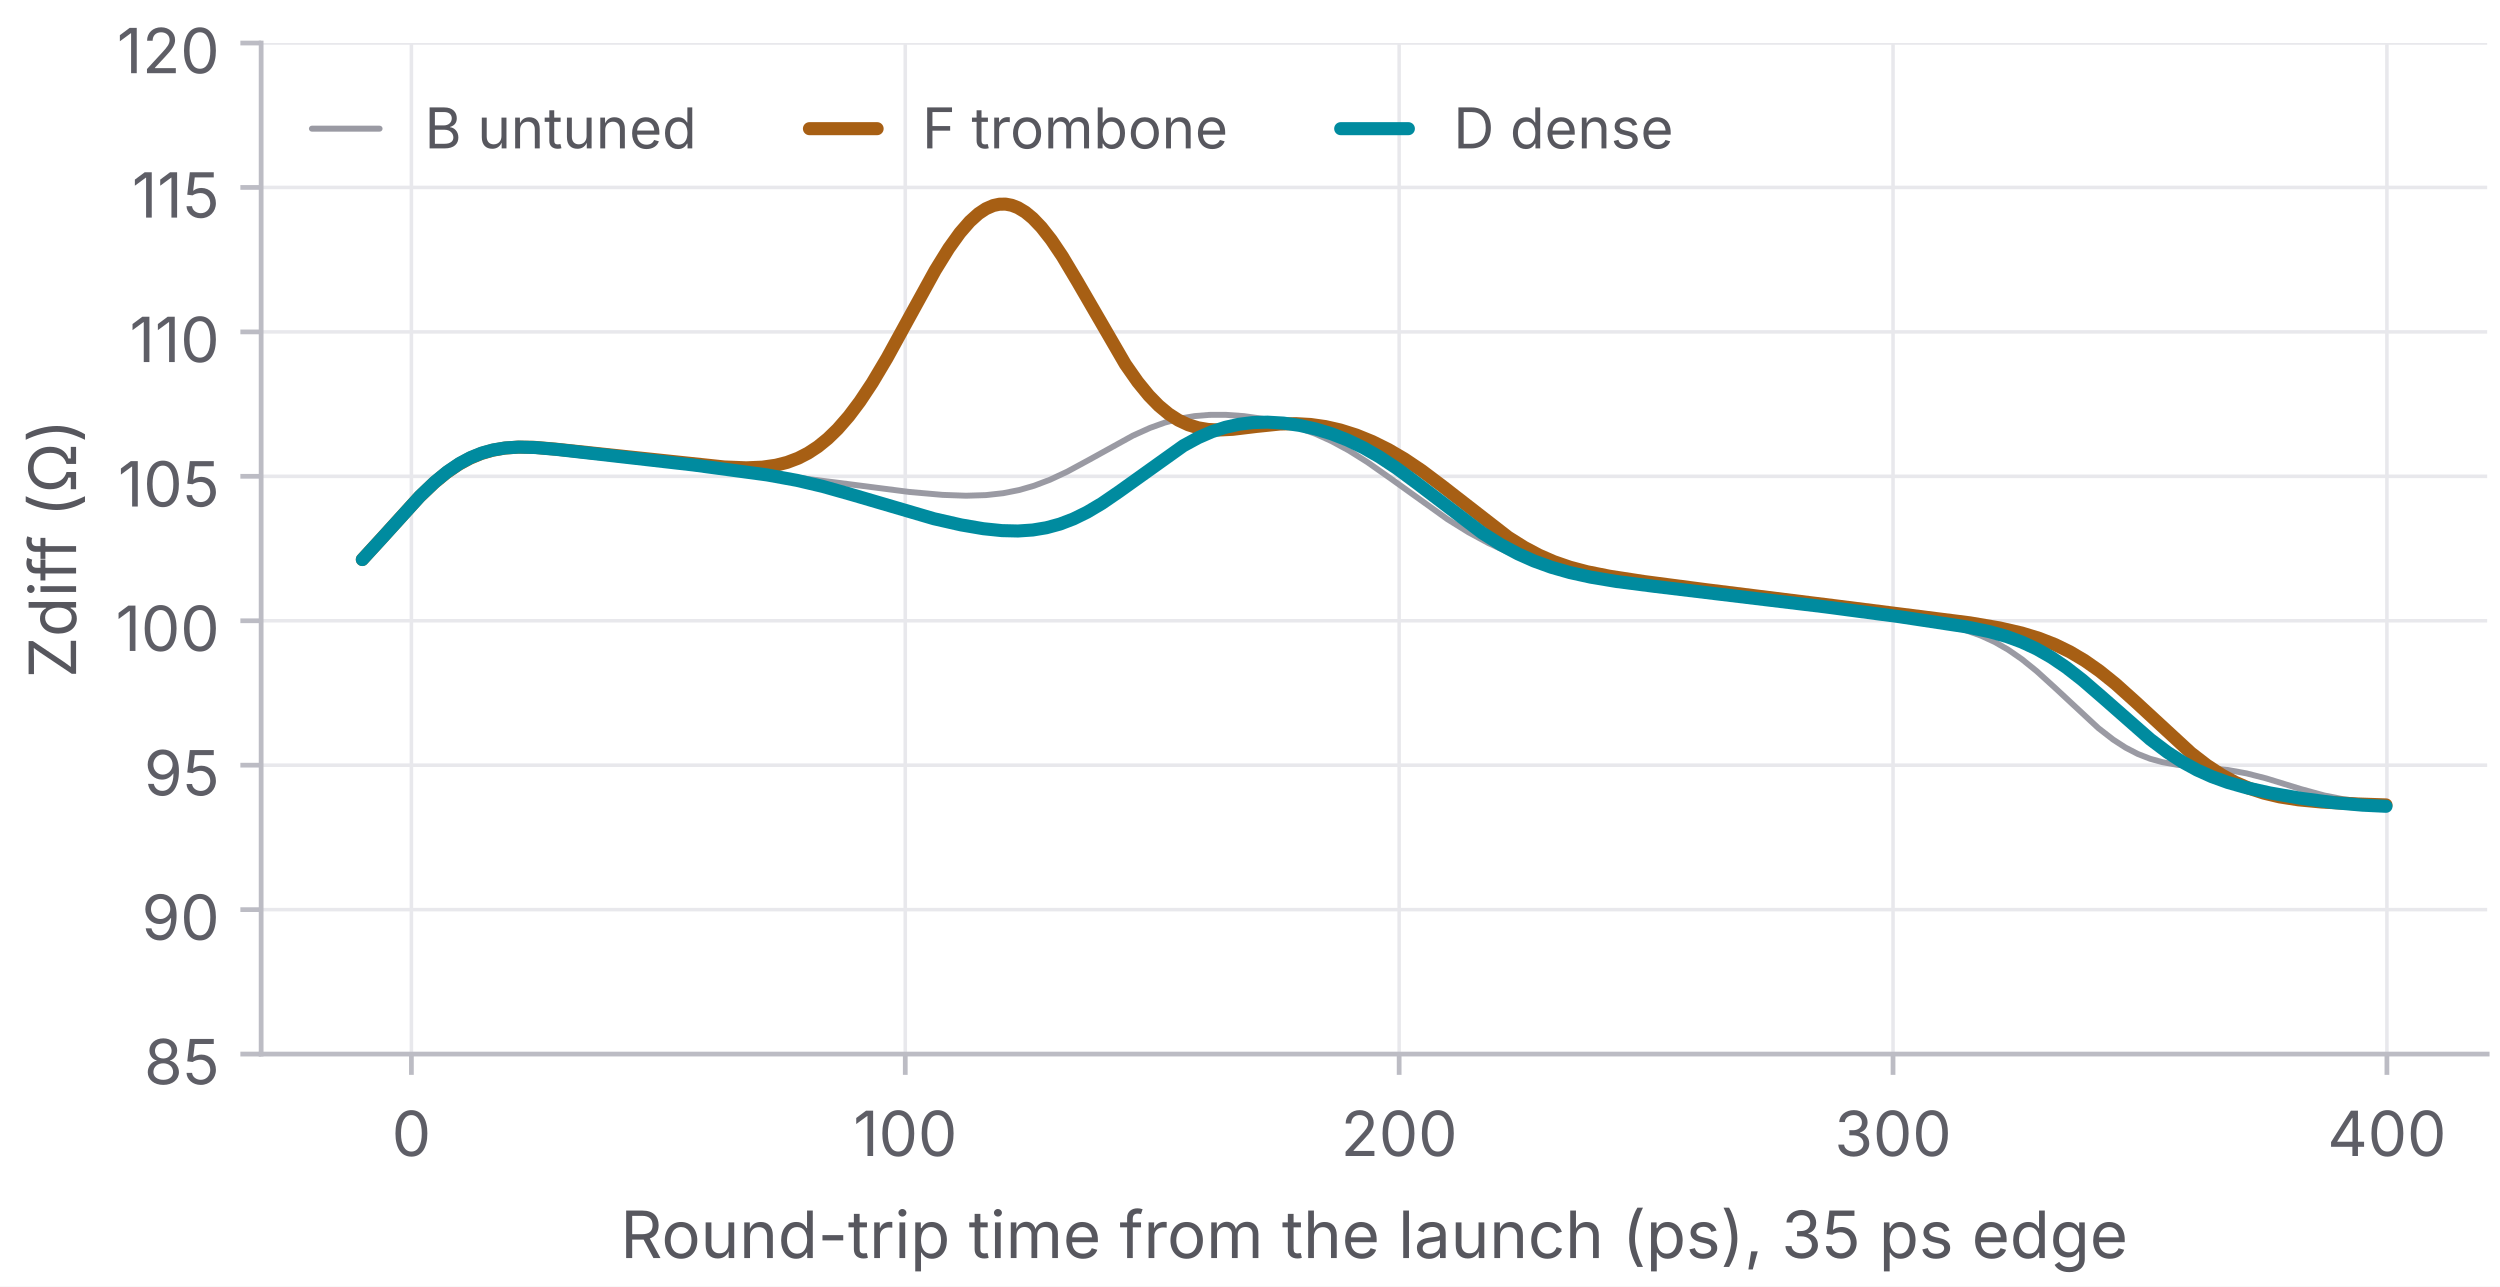
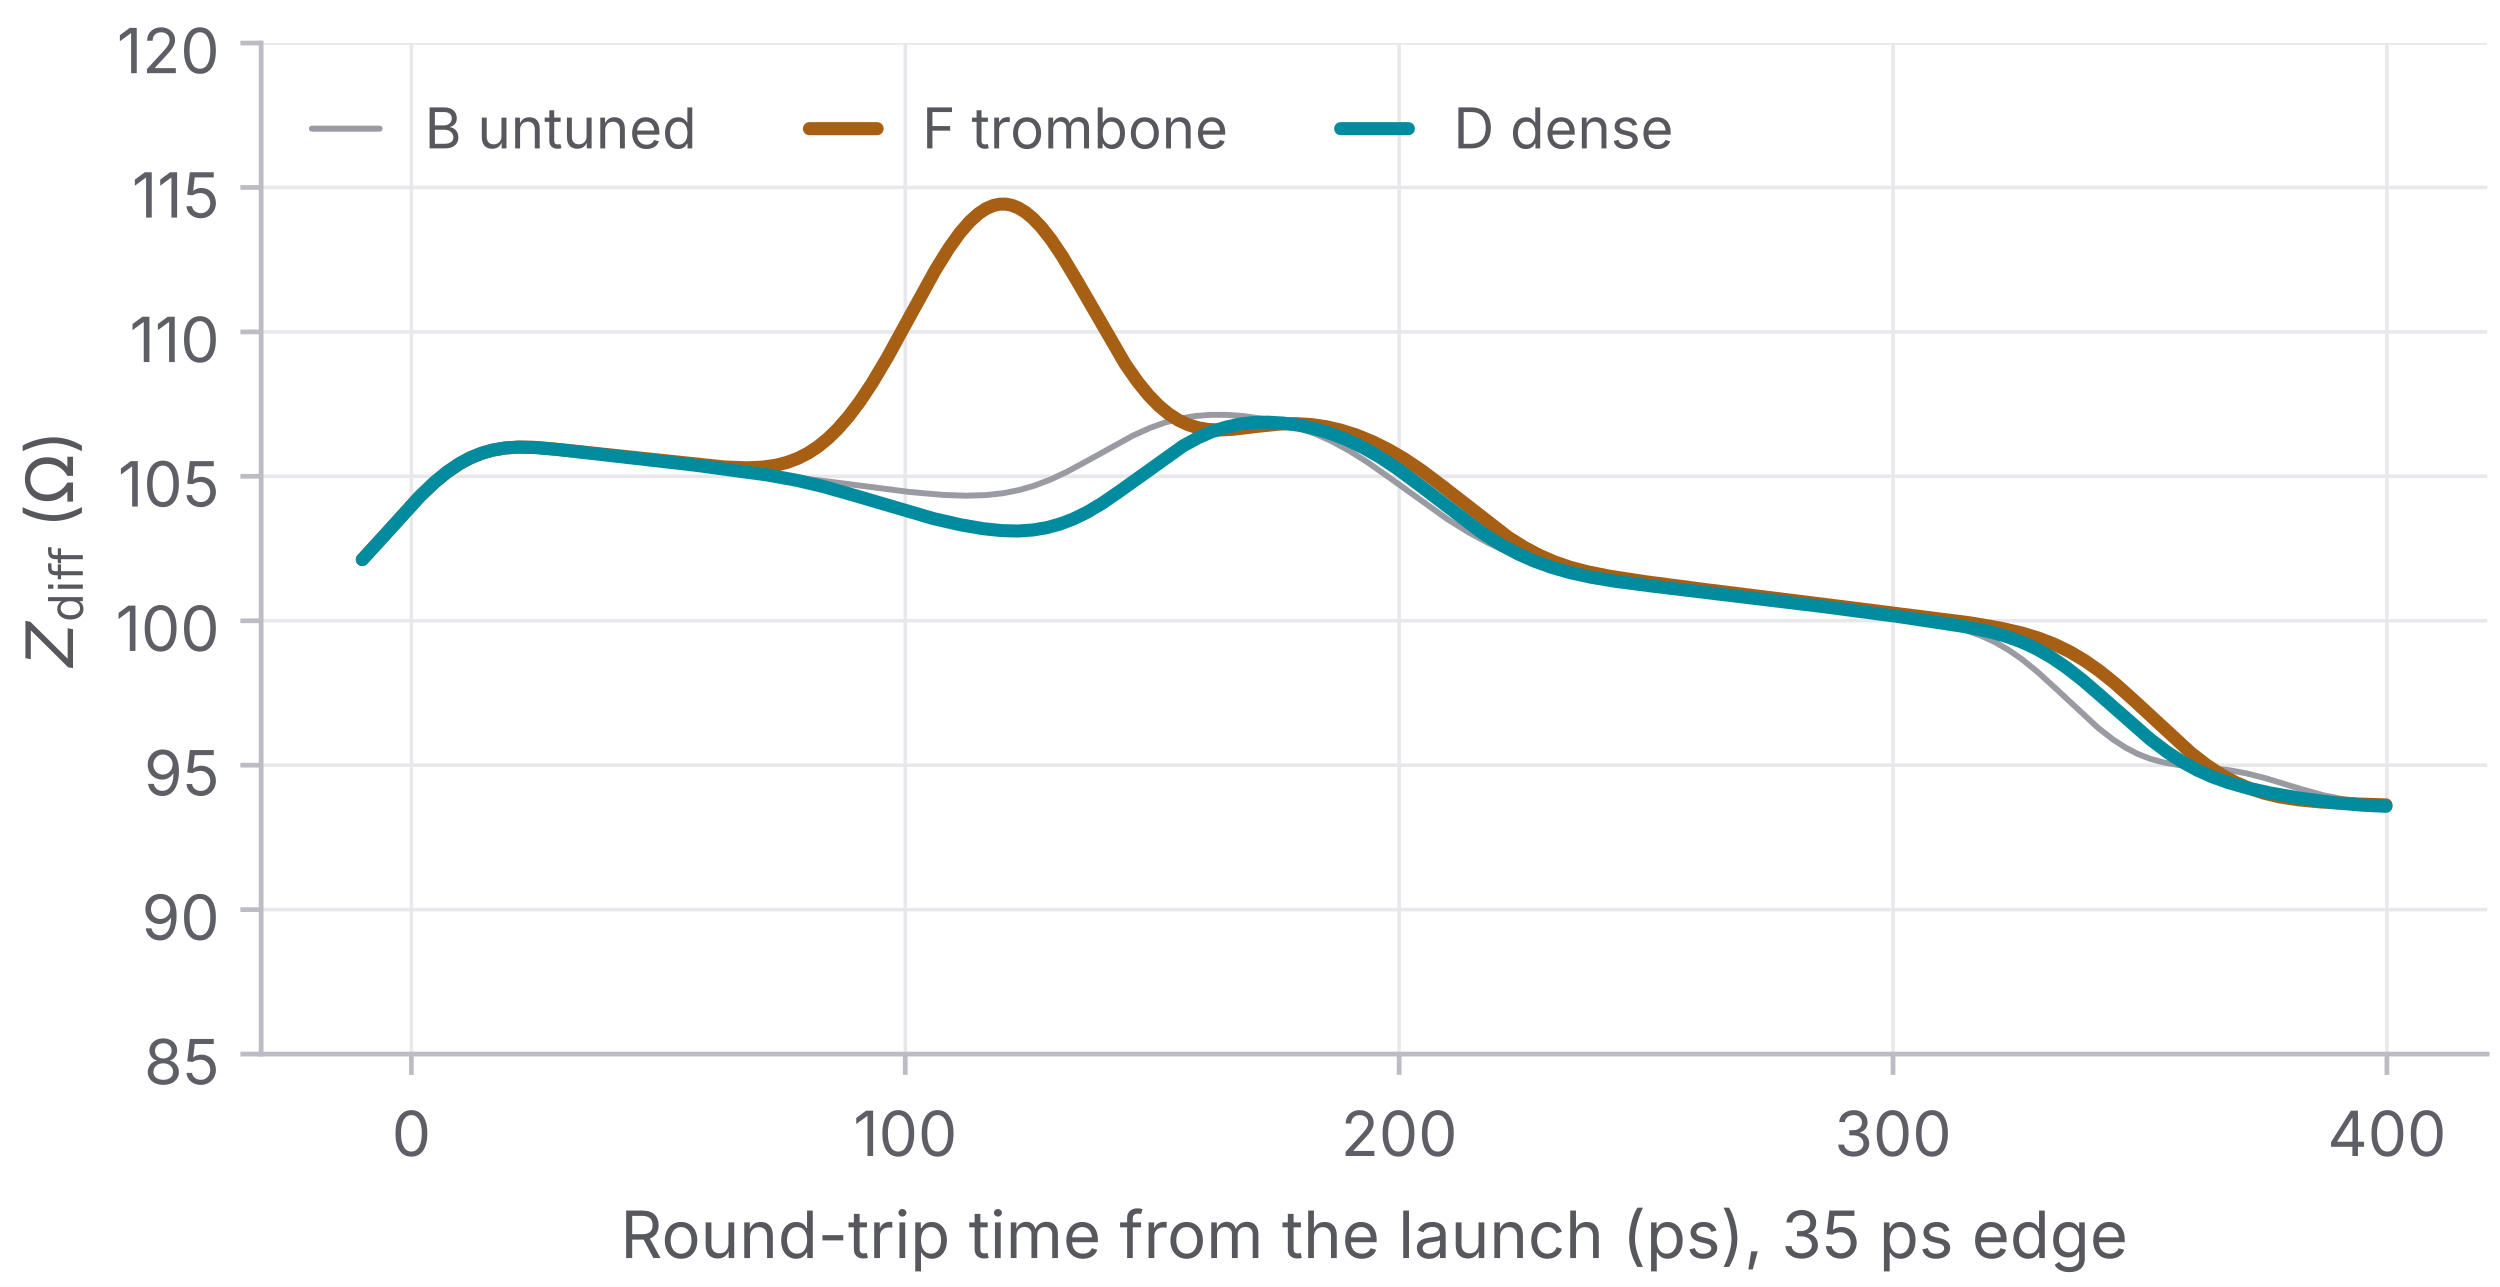
<svg xmlns="http://www.w3.org/2000/svg" xmlns:xlink="http://www.w3.org/1999/xlink" width="421.126pt" height="216.732pt" viewBox="0 0 421.126 216.732" version="1.1">
  <defs>
    <style type="text/css">*{stroke-linejoin: round; stroke-linecap: butt}</style>
  </defs>
  <g id="figure_1">
    <g id="patch_1">
      <path d="M 0 216.732  L 421.126 216.732  L 421.126 0  L 0 0  z " style="fill: #ffffff" />
    </g>
    <g id="axes_1">
      <g id="patch_2">
        <path d="M 43.99 177.558  L 418.966 177.558  L 418.966 7.246  L 43.99 7.246  z " style="fill: #ffffff" />
      </g>
      <g id="matplotlib.axis_1">
        <g id="xtick_1">
          <g id="line2d_1">
-             <path d="M 69.3 177.558  L 69.3 7.246  " clip-path="url(#p7a13b72c31)" style="fill: none; stroke: #e8e8ec; stroke-width: 0.6; stroke-linecap: round" />
+             <path d="M 69.3 177.558  L 69.3 7.246  " clip-path="url(#p27a95380cf)" style="fill: none; stroke: #e8e8ec; stroke-width: 0.6; stroke-linecap: round" />
          </g>
          <g id="line2d_2">
            <defs>
-               <path id="m698b2a79a4" d="M 0 0  L 0 3.5  " style="stroke: #bcbcc4; stroke-width: 0.8" />
+               <path id="m2efedab40d" d="M 0 0  L 0 3.5  " style="stroke: #bcbcc4; stroke-width: 0.8" />
            </defs>
            <g>
-               <use xlink:href="#m698b2a79a4" x="69.3" y="177.558" style="fill: #bcbcc4; stroke: #bcbcc4; stroke-width: 0.8" />
+               <use xlink:href="#m2efedab40d" x="69.3" y="177.558" style="fill: #bcbcc4; stroke: #bcbcc4; stroke-width: 0.8" />
            </g>
          </g>
          <g id="text_1">
            <text style="font-size: 10.5px; font-family: 'Inter'; text-anchor: middle; fill: #5e5e66" x="69.3" y="194.729" transform="rotate(-0 69.29968 194.7295)">0</text>
          </g>
        </g>
        <g id="xtick_2">
          <g id="line2d_3">
-             <path d="M 152.494 177.558  L 152.494 7.246  " clip-path="url(#p7a13b72c31)" style="fill: none; stroke: #e8e8ec; stroke-width: 0.6; stroke-linecap: round" />
+             <path d="M 152.494 177.558  L 152.494 7.246  " clip-path="url(#p27a95380cf)" style="fill: none; stroke: #e8e8ec; stroke-width: 0.6; stroke-linecap: round" />
          </g>
          <g id="line2d_4">
            <g>
-               <use xlink:href="#m698b2a79a4" x="152.494" y="177.558" style="fill: #bcbcc4; stroke: #bcbcc4; stroke-width: 0.8" />
+               <use xlink:href="#m2efedab40d" x="152.494" y="177.558" style="fill: #bcbcc4; stroke: #bcbcc4; stroke-width: 0.8" />
            </g>
          </g>
          <g id="text_2">
            <text style="font-size: 10.5px; font-family: 'Inter'; text-anchor: middle; fill: #5e5e66" x="152.494" y="194.729" transform="rotate(-0 152.4936 194.7295)">100</text>
          </g>
        </g>
        <g id="xtick_3">
          <g id="line2d_5">
-             <path d="M 235.688 177.558  L 235.688 7.246  " clip-path="url(#p7a13b72c31)" style="fill: none; stroke: #e8e8ec; stroke-width: 0.6; stroke-linecap: round" />
+             <path d="M 235.688 177.558  L 235.688 7.246  " clip-path="url(#p27a95380cf)" style="fill: none; stroke: #e8e8ec; stroke-width: 0.6; stroke-linecap: round" />
          </g>
          <g id="line2d_6">
            <g>
-               <use xlink:href="#m698b2a79a4" x="235.688" y="177.558" style="fill: #bcbcc4; stroke: #bcbcc4; stroke-width: 0.8" />
+               <use xlink:href="#m2efedab40d" x="235.688" y="177.558" style="fill: #bcbcc4; stroke: #bcbcc4; stroke-width: 0.8" />
            </g>
          </g>
          <g id="text_3">
            <text style="font-size: 10.5px; font-family: 'Inter'; text-anchor: middle; fill: #5e5e66" x="235.688" y="194.729" transform="rotate(-0 235.6876 194.7295)">200</text>
          </g>
        </g>
        <g id="xtick_4">
          <g id="line2d_7">
-             <path d="M 318.882 177.558  L 318.882 7.246  " clip-path="url(#p7a13b72c31)" style="fill: none; stroke: #e8e8ec; stroke-width: 0.6; stroke-linecap: round" />
+             <path d="M 318.882 177.558  L 318.882 7.246  " clip-path="url(#p27a95380cf)" style="fill: none; stroke: #e8e8ec; stroke-width: 0.6; stroke-linecap: round" />
          </g>
          <g id="line2d_8">
            <g>
-               <use xlink:href="#m698b2a79a4" x="318.882" y="177.558" style="fill: #bcbcc4; stroke: #bcbcc4; stroke-width: 0.8" />
+               <use xlink:href="#m2efedab40d" x="318.882" y="177.558" style="fill: #bcbcc4; stroke: #bcbcc4; stroke-width: 0.8" />
            </g>
          </g>
          <g id="text_4">
            <text style="font-size: 10.5px; font-family: 'Inter'; text-anchor: middle; fill: #5e5e66" x="318.882" y="194.729" transform="rotate(-0 318.8816 194.7295)">300</text>
          </g>
        </g>
        <g id="xtick_5">
          <g id="line2d_9">
-             <path d="M 402.076 177.558  L 402.076 7.246  " clip-path="url(#p7a13b72c31)" style="fill: none; stroke: #e8e8ec; stroke-width: 0.6; stroke-linecap: round" />
+             <path d="M 402.076 177.558  L 402.076 7.246  " clip-path="url(#p27a95380cf)" style="fill: none; stroke: #e8e8ec; stroke-width: 0.6; stroke-linecap: round" />
          </g>
          <g id="line2d_10">
            <g>
-               <use xlink:href="#m698b2a79a4" x="402.076" y="177.558" style="fill: #bcbcc4; stroke: #bcbcc4; stroke-width: 0.8" />
+               <use xlink:href="#m2efedab40d" x="402.076" y="177.558" style="fill: #bcbcc4; stroke: #bcbcc4; stroke-width: 0.8" />
            </g>
          </g>
          <g id="text_5">
            <text style="font-size: 10.5px; font-family: 'Inter'; text-anchor: middle; fill: #5e5e66" x="402.076" y="194.729" transform="rotate(-0 402.0755 194.7295)">400</text>
          </g>
        </g>
        <g id="text_6">
          <text style="font-size: 11px; font-family: 'Inter'; text-anchor: middle; fill: #57575e" x="231.478" y="211.918" transform="rotate(-0 231.4778 211.9185)">Round-trip time from the launch (ps), 35 ps edge</text>
        </g>
      </g>
      <g id="matplotlib.axis_2">
        <g id="ytick_1">
          <g id="line2d_11">
-             <path d="M 43.99 177.558  L 418.966 177.558  " clip-path="url(#p7a13b72c31)" style="fill: none; stroke: #e8e8ec; stroke-width: 0.6; stroke-linecap: round" />
+             <path d="M 43.99 177.558  L 418.966 177.558  " clip-path="url(#p27a95380cf)" style="fill: none; stroke: #e8e8ec; stroke-width: 0.6; stroke-linecap: round" />
          </g>
          <g id="line2d_12">
            <defs>
-               <path id="m7e747b7275" d="M 0 0  L -3.5 0  " style="stroke: #bcbcc4; stroke-width: 0.8" />
+               <path id="md33b6fdff2" d="M 0 0  L -3.5 0  " style="stroke: #bcbcc4; stroke-width: 0.8" />
            </defs>
            <g>
-               <use xlink:href="#m7e747b7275" x="43.99" y="177.558" style="fill: #bcbcc4; stroke: #bcbcc4; stroke-width: 0.8" />
+               <use xlink:href="#md33b6fdff2" x="43.99" y="177.558" style="fill: #bcbcc4; stroke: #bcbcc4; stroke-width: 0.8" />
            </g>
          </g>
          <g id="text_7">
            <text style="font-size: 10.5px; font-family: 'Inter'; text-anchor: end; fill: #5e5e66" x="36.99" y="182.644" transform="rotate(-0 36.9898 182.6436)">85</text>
          </g>
        </g>
        <g id="ytick_2">
          <g id="line2d_13">
-             <path d="M 43.99 153.227  L 418.966 153.227  " clip-path="url(#p7a13b72c31)" style="fill: none; stroke: #e8e8ec; stroke-width: 0.6; stroke-linecap: round" />
+             <path d="M 43.99 153.227  L 418.966 153.227  " clip-path="url(#p27a95380cf)" style="fill: none; stroke: #e8e8ec; stroke-width: 0.6; stroke-linecap: round" />
          </g>
          <g id="line2d_14">
            <g>
-               <use xlink:href="#m7e747b7275" x="43.99" y="153.227" style="fill: #bcbcc4; stroke: #bcbcc4; stroke-width: 0.8" />
+               <use xlink:href="#md33b6fdff2" x="43.99" y="153.227" style="fill: #bcbcc4; stroke: #bcbcc4; stroke-width: 0.8" />
            </g>
          </g>
          <g id="text_8">
            <text style="font-size: 10.5px; font-family: 'Inter'; text-anchor: end; fill: #5e5e66" x="36.99" y="158.313" transform="rotate(-0 36.9898 158.3133)">90</text>
          </g>
        </g>
        <g id="ytick_3">
          <g id="line2d_15">
-             <path d="M 43.99 128.897  L 418.966 128.897  " clip-path="url(#p7a13b72c31)" style="fill: none; stroke: #e8e8ec; stroke-width: 0.6; stroke-linecap: round" />
+             <path d="M 43.99 128.897  L 418.966 128.897  " clip-path="url(#p27a95380cf)" style="fill: none; stroke: #e8e8ec; stroke-width: 0.6; stroke-linecap: round" />
          </g>
          <g id="line2d_16">
            <g>
-               <use xlink:href="#m7e747b7275" x="43.99" y="128.897" style="fill: #bcbcc4; stroke: #bcbcc4; stroke-width: 0.8" />
+               <use xlink:href="#md33b6fdff2" x="43.99" y="128.897" style="fill: #bcbcc4; stroke: #bcbcc4; stroke-width: 0.8" />
            </g>
          </g>
          <g id="text_9">
            <text style="font-size: 10.5px; font-family: 'Inter'; text-anchor: end; fill: #5e5e66" x="36.99" y="133.983" transform="rotate(-0 36.9898 133.9831)">95</text>
          </g>
        </g>
        <g id="ytick_4">
          <g id="line2d_17">
-             <path d="M 43.99 104.567  L 418.966 104.567  " clip-path="url(#p7a13b72c31)" style="fill: none; stroke: #e8e8ec; stroke-width: 0.6; stroke-linecap: round" />
+             <path d="M 43.99 104.567  L 418.966 104.567  " clip-path="url(#p27a95380cf)" style="fill: none; stroke: #e8e8ec; stroke-width: 0.6; stroke-linecap: round" />
          </g>
          <g id="line2d_18">
            <g>
-               <use xlink:href="#m7e747b7275" x="43.99" y="104.567" style="fill: #bcbcc4; stroke: #bcbcc4; stroke-width: 0.8" />
+               <use xlink:href="#md33b6fdff2" x="43.99" y="104.567" style="fill: #bcbcc4; stroke: #bcbcc4; stroke-width: 0.8" />
            </g>
          </g>
          <g id="text_10">
            <text style="font-size: 10.5px; font-family: 'Inter'; text-anchor: end; fill: #5e5e66" x="36.99" y="109.653" transform="rotate(-0 36.9898 109.6528)">100</text>
          </g>
        </g>
        <g id="ytick_5">
          <g id="line2d_19">
-             <path d="M 43.99 80.237  L 418.966 80.237  " clip-path="url(#p7a13b72c31)" style="fill: none; stroke: #e8e8ec; stroke-width: 0.6; stroke-linecap: round" />
+             <path d="M 43.99 80.237  L 418.966 80.237  " clip-path="url(#p27a95380cf)" style="fill: none; stroke: #e8e8ec; stroke-width: 0.6; stroke-linecap: round" />
          </g>
          <g id="line2d_20">
            <g>
-               <use xlink:href="#m7e747b7275" x="43.99" y="80.237" style="fill: #bcbcc4; stroke: #bcbcc4; stroke-width: 0.8" />
+               <use xlink:href="#md33b6fdff2" x="43.99" y="80.237" style="fill: #bcbcc4; stroke: #bcbcc4; stroke-width: 0.8" />
            </g>
          </g>
          <g id="text_11">
            <text style="font-size: 10.5px; font-family: 'Inter'; text-anchor: end; fill: #5e5e66" x="36.99" y="85.323" transform="rotate(-0 36.9898 85.3226)">105</text>
          </g>
        </g>
        <g id="ytick_6">
          <g id="line2d_21">
-             <path d="M 43.99 55.906  L 418.966 55.906  " clip-path="url(#p7a13b72c31)" style="fill: none; stroke: #e8e8ec; stroke-width: 0.6; stroke-linecap: round" />
+             <path d="M 43.99 55.906  L 418.966 55.906  " clip-path="url(#p27a95380cf)" style="fill: none; stroke: #e8e8ec; stroke-width: 0.6; stroke-linecap: round" />
          </g>
          <g id="line2d_22">
            <g>
-               <use xlink:href="#m7e747b7275" x="43.99" y="55.906" style="fill: #bcbcc4; stroke: #bcbcc4; stroke-width: 0.8" />
+               <use xlink:href="#md33b6fdff2" x="43.99" y="55.906" style="fill: #bcbcc4; stroke: #bcbcc4; stroke-width: 0.8" />
            </g>
          </g>
          <g id="text_12">
            <text style="font-size: 10.5px; font-family: 'Inter'; text-anchor: end; fill: #5e5e66" x="36.99" y="60.992" transform="rotate(-0 36.9898 60.99236)">110</text>
          </g>
        </g>
        <g id="ytick_7">
          <g id="line2d_23">
-             <path d="M 43.99 31.576  L 418.966 31.576  " clip-path="url(#p7a13b72c31)" style="fill: none; stroke: #e8e8ec; stroke-width: 0.6; stroke-linecap: round" />
+             <path d="M 43.99 31.576  L 418.966 31.576  " clip-path="url(#p27a95380cf)" style="fill: none; stroke: #e8e8ec; stroke-width: 0.6; stroke-linecap: round" />
          </g>
          <g id="line2d_24">
            <g>
-               <use xlink:href="#m7e747b7275" x="43.99" y="31.576" style="fill: #bcbcc4; stroke: #bcbcc4; stroke-width: 0.8" />
+               <use xlink:href="#md33b6fdff2" x="43.99" y="31.576" style="fill: #bcbcc4; stroke: #bcbcc4; stroke-width: 0.8" />
            </g>
          </g>
          <g id="text_13">
            <text style="font-size: 10.5px; font-family: 'Inter'; text-anchor: end; fill: #5e5e66" x="36.99" y="36.662" transform="rotate(-0 36.9898 36.66212)">115</text>
          </g>
        </g>
        <g id="ytick_8">
          <g id="line2d_25">
-             <path d="M 43.99 7.246  L 418.966 7.246  " clip-path="url(#p7a13b72c31)" style="fill: none; stroke: #e8e8ec; stroke-width: 0.6; stroke-linecap: round" />
+             <path d="M 43.99 7.246  L 418.966 7.246  " clip-path="url(#p27a95380cf)" style="fill: none; stroke: #e8e8ec; stroke-width: 0.6; stroke-linecap: round" />
          </g>
          <g id="line2d_26">
            <g>
-               <use xlink:href="#m7e747b7275" x="43.99" y="7.246" style="fill: #bcbcc4; stroke: #bcbcc4; stroke-width: 0.8" />
+               <use xlink:href="#md33b6fdff2" x="43.99" y="7.246" style="fill: #bcbcc4; stroke: #bcbcc4; stroke-width: 0.8" />
            </g>
          </g>
          <g id="text_14">
            <text style="font-size: 10.5px; font-family: 'Inter'; text-anchor: end; fill: #5e5e66" x="36.99" y="12.332" transform="rotate(-0 36.9898 12.33188)">120</text>
          </g>
        </g>
        <g id="text_15">
-           <text style="font-size: 11px; font-family: 'Inter'; text-anchor: middle; fill: #57575e" x="12.816" y="92.402" transform="rotate(-90 12.81625 92.40178)">Zdiff (Ω)</text>
+           <g style="fill: #57575e" transform="translate(12.81625 112.3118) rotate(-90)">
+             <text>
+               <tspan x="0" y="-0.516" style="font-style: oblique; font-size: 11px; font-family: 'DejaVu Sans'; fill: #57575e">Z</tspan>
+               <tspan x="7.536" y="1.134" style="font-size: 7.7px; font-family: 'DejaVu Sans'; fill: #57575e">d</tspan>
+               <tspan x="12.423" y="1.134" style="font-size: 7.7px; font-family: 'DejaVu Sans'; fill: #57575e">i</tspan>
+               <tspan x="14.563" y="1.134" style="font-size: 7.7px; font-family: 'DejaVu Sans'; fill: #57575e">f</tspan>
+               <tspan x="17.273" y="1.134" style="font-size: 7.7px; font-family: 'DejaVu Sans'; fill: #57575e">f</tspan>
+               <tspan x="20.285" y="-0.516" style="font-size: 11px; font-family: 'Inter'; fill: #57575e"> </tspan>
+               <tspan x="23.379" y="-0.516" style="font-size: 11px; font-family: 'Inter'; fill: #57575e">(</tspan>
+               <tspan x="35.797" y="-0.516" style="font-size: 11px; font-family: 'Inter'; fill: #57575e">)</tspan>
+               <tspan x="27.391" y="-0.516" style="font-size: 11px; font-family: 'DejaVu Sans'; fill: #57575e">Ω</tspan>
+             </text>
+           </g>
        </g>
      </g>
      <g id="line2d_27">
-         <path d="M 61.034 94.248  L 64.362 90.622  L 70.809 83.527  L 73.305 81.154  L 75.385 79.459  L 77.465 78.06  L 79.337 77.064  L 81.209 76.314  L 83.081 75.793  L 85.16 75.45  L 87.448 75.309  L 90.152 75.375  L 93.896 75.707  L 120.726 78.764  L 140.692 81.261  L 153.171 82.869  L 158.787 83.363  L 162.739 83.505  L 166.067 83.402  L 168.978 83.081  L 171.682 82.546  L 174.178 81.828  L 176.882 80.804  L 179.794 79.443  L 183.537 77.413  L 190.817 73.392  L 193.729 72.077  L 196.224 71.18  L 198.72 70.519  L 201.216 70.094  L 203.712 69.885  L 206.416 69.874  L 209.535 70.096  L 212.655 70.536  L 215.775 71.191  L 218.687 72.018  L 221.599 73.083  L 224.302 74.309  L 227.214 75.887  L 230.334 77.848  L 234.286 80.625  L 243.853 87.484  L 247.389 89.676  L 250.716 91.475  L 254.044 93.015  L 257.372 94.311  L 260.908 95.445  L 264.651 96.402  L 268.603 97.179  L 273.387 97.88  L 306.248 101.941  L 313.736 102.927  L 323.719 104.506  L 328.295 105.407  L 331.207 106.188  L 333.702 107.08  L 335.99 108.133  L 338.278 109.446  L 340.566 111.029  L 343.062 113.042  L 346.181 115.876  L 353.461 122.644  L 355.957 124.582  L 358.037 125.928  L 360.116 127.006  L 362.196 127.817  L 364.276 128.391  L 366.772 128.831  L 370.308 129.19  L 375.299 129.71  L 378.419 130.274  L 381.747 131.123  L 387.57 132.915  L 391.522 133.997  L 394.642 134.617  L 397.762 135.001  L 401.297 135.2  L 401.921 135.217  L 401.921 135.217  " clip-path="url(#p7a13b72c31)" style="fill: none; stroke: #9a9aa3; stroke-linecap: round" />
+         <path d="M 61.034 94.248  L 64.362 90.622  L 70.809 83.527  L 73.305 81.154  L 75.385 79.459  L 77.465 78.06  L 79.337 77.064  L 81.209 76.314  L 83.081 75.793  L 85.16 75.45  L 87.448 75.309  L 90.152 75.375  L 93.896 75.707  L 120.726 78.764  L 140.692 81.261  L 153.171 82.869  L 158.787 83.363  L 162.739 83.505  L 166.067 83.402  L 168.978 83.081  L 171.682 82.546  L 174.178 81.828  L 176.882 80.804  L 179.794 79.443  L 183.537 77.413  L 190.817 73.392  L 193.729 72.077  L 196.224 71.18  L 198.72 70.519  L 201.216 70.094  L 203.712 69.885  L 206.416 69.874  L 209.535 70.096  L 212.655 70.536  L 215.775 71.191  L 218.687 72.018  L 221.599 73.083  L 224.302 74.309  L 227.214 75.887  L 230.334 77.848  L 234.286 80.625  L 243.853 87.484  L 247.389 89.676  L 250.716 91.475  L 254.044 93.015  L 257.372 94.311  L 260.908 95.445  L 264.651 96.402  L 268.603 97.179  L 273.387 97.88  L 306.248 101.941  L 313.736 102.927  L 323.719 104.506  L 328.295 105.407  L 331.207 106.188  L 333.702 107.08  L 335.99 108.133  L 338.278 109.446  L 340.566 111.029  L 343.062 113.042  L 346.181 115.876  L 353.461 122.644  L 355.957 124.582  L 358.037 125.928  L 360.116 127.006  L 362.196 127.817  L 364.276 128.391  L 366.772 128.831  L 370.308 129.19  L 375.299 129.71  L 378.419 130.274  L 381.747 131.123  L 387.57 132.915  L 391.522 133.997  L 394.642 134.617  L 397.762 135.001  L 401.297 135.2  L 401.921 135.217  L 401.921 135.217  " clip-path="url(#p27a95380cf)" style="fill: none; stroke: #9a9aa3; stroke-linecap: round" />
      </g>
      <g id="line2d_28">
-         <path d="M 61.034 94.248  L 64.362 90.614  L 70.601 83.744  L 73.097 81.357  L 75.177 79.645  L 77.257 78.221  L 79.129 77.2  L 81.001 76.42  L 82.873 75.867  L 84.952 75.489  L 87.24 75.313  L 89.944 75.349  L 93.48 75.646  L 121.974 78.656  L 125.717 78.804  L 128.421 78.692  L 130.709 78.367  L 132.581 77.892  L 134.453 77.185  L 136.117 76.33  L 137.781 75.238  L 139.444 73.888  L 141.108 72.269  L 142.98 70.119  L 144.852 67.629  L 146.932 64.492  L 149.428 60.297  L 152.964 53.844  L 157.539 45.528  L 159.827 41.831  L 161.699 39.224  L 163.363 37.311  L 164.819 35.998  L 166.067 35.167  L 167.314 34.624  L 168.354 34.4  L 169.394 34.385  L 170.434 34.581  L 171.474 34.985  L 172.722 35.736  L 173.97 36.765  L 175.426 38.289  L 177.09 40.409  L 178.962 43.194  L 181.457 47.374  L 189.569 61.364  L 191.649 64.334  L 193.521 66.624  L 195.184 68.328  L 196.848 69.713  L 198.512 70.783  L 200.176 71.557  L 201.84 72.065  L 203.504 72.343  L 205.376 72.434  L 207.664 72.317  L 211.615 71.839  L 215.567 71.43  L 218.271 71.361  L 220.767 71.503  L 223.262 71.857  L 225.758 72.426  L 228.462 73.28  L 231.166 74.379  L 233.87 75.721  L 236.573 77.303  L 239.485 79.26  L 243.021 81.923  L 254.044 90.489  L 256.748 92.189  L 259.244 93.515  L 261.74 94.604  L 264.443 95.539  L 267.355 96.312  L 271.099 97.059  L 276.923 97.957  L 287.53 99.35  L 309.576 102.096  L 320.391 103.465  L 331.831 104.916  L 336.822 105.771  L 340.566 106.635  L 343.478 107.522  L 346.181 108.58  L 348.677 109.8  L 351.173 111.282  L 353.669 113.032  L 356.373 115.209  L 359.701 118.199  L 369.06 126.832  L 371.764 128.916  L 374.259 130.55  L 376.547 131.786  L 378.835 132.776  L 381.331 133.601  L 384.035 134.242  L 387.155 134.732  L 391.106 135.107  L 397.138 135.427  L 401.921 135.588  L 401.921 135.588  " clip-path="url(#p7a13b72c31)" style="fill: none; stroke: #a75f14; stroke-width: 2.2; stroke-linecap: round" />
+         <path d="M 61.034 94.248  L 64.362 90.614  L 70.601 83.744  L 73.097 81.357  L 75.177 79.645  L 77.257 78.221  L 79.129 77.2  L 81.001 76.42  L 82.873 75.867  L 84.952 75.489  L 87.24 75.313  L 89.944 75.349  L 93.48 75.646  L 121.974 78.656  L 125.717 78.804  L 128.421 78.692  L 130.709 78.367  L 132.581 77.892  L 134.453 77.185  L 136.117 76.33  L 137.781 75.238  L 139.444 73.888  L 141.108 72.269  L 142.98 70.119  L 144.852 67.629  L 146.932 64.492  L 149.428 60.297  L 152.964 53.844  L 157.539 45.528  L 159.827 41.831  L 161.699 39.224  L 163.363 37.311  L 164.819 35.998  L 166.067 35.167  L 167.314 34.624  L 168.354 34.4  L 169.394 34.385  L 170.434 34.581  L 171.474 34.985  L 172.722 35.736  L 173.97 36.765  L 175.426 38.289  L 177.09 40.409  L 178.962 43.194  L 181.457 47.374  L 189.569 61.364  L 191.649 64.334  L 193.521 66.624  L 195.184 68.328  L 196.848 69.713  L 198.512 70.783  L 200.176 71.557  L 201.84 72.065  L 203.504 72.343  L 205.376 72.434  L 207.664 72.317  L 211.615 71.839  L 215.567 71.43  L 218.271 71.361  L 220.767 71.503  L 223.262 71.857  L 225.758 72.426  L 228.462 73.28  L 231.166 74.379  L 233.87 75.721  L 236.573 77.303  L 239.485 79.26  L 243.021 81.923  L 254.044 90.489  L 256.748 92.189  L 259.244 93.515  L 261.74 94.604  L 264.443 95.539  L 267.355 96.312  L 271.099 97.059  L 276.923 97.957  L 287.53 99.35  L 309.576 102.096  L 320.391 103.465  L 331.831 104.916  L 336.822 105.771  L 340.566 106.635  L 343.478 107.522  L 346.181 108.58  L 348.677 109.8  L 351.173 111.282  L 353.669 113.032  L 356.373 115.209  L 359.701 118.199  L 369.06 126.832  L 371.764 128.916  L 374.259 130.55  L 376.547 131.786  L 378.835 132.776  L 381.331 133.601  L 384.035 134.242  L 387.155 134.732  L 391.106 135.107  L 397.138 135.427  L 401.921 135.588  L 401.921 135.588  " clip-path="url(#p27a95380cf)" style="fill: none; stroke: #a75f14; stroke-width: 2.2; stroke-linecap: round" />
      </g>
      <g id="line2d_29">
-         <path d="M 61.034 94.255  L 64.362 90.631  L 70.809 83.522  L 73.305 81.142  L 75.385 79.444  L 77.465 78.043  L 79.337 77.049  L 81.209 76.302  L 83.081 75.786  L 85.16 75.45  L 87.448 75.316  L 90.152 75.386  L 94.104 75.739  L 116.774 78.322  L 129.253 80.007  L 134.245 80.917  L 138.613 81.942  L 143.604 83.354  L 157.331 87.383  L 161.907 88.423  L 165.651 89.062  L 168.77 89.383  L 171.474 89.447  L 173.97 89.279  L 176.258 88.9  L 178.546 88.279  L 180.833 87.405  L 183.121 86.282  L 185.617 84.801  L 188.529 82.805  L 199.344 75.082  L 201.84 73.726  L 204.128 72.729  L 206.416 71.979  L 208.703 71.47  L 210.991 71.188  L 213.487 71.111  L 216.191 71.269  L 218.895 71.654  L 221.599 72.255  L 224.302 73.076  L 227.006 74.133  L 229.71 75.437  L 232.414 76.991  L 235.326 78.92  L 238.861 81.541  L 249.676 89.776  L 252.796 91.741  L 255.708 93.299  L 258.412 94.502  L 261.324 95.556  L 264.443 96.448  L 267.979 97.228  L 272.347 97.958  L 278.794 98.785  L 307.496 102.232  L 319.975 103.887  L 331.207 105.589  L 335.158 106.41  L 338.07 107.232  L 340.566 108.149  L 343.062 109.307  L 345.558 110.732  L 348.053 112.424  L 350.757 114.528  L 354.293 117.586  L 362.196 124.528  L 365.108 126.723  L 367.604 128.345  L 370.1 129.711  L 372.596 130.834  L 375.299 131.811  L 378.419 132.697  L 382.371 133.569  L 387.57 134.472  L 392.978 135.193  L 397.97 135.632  L 401.921 135.821  L 401.921 135.821  " clip-path="url(#p7a13b72c31)" style="fill: none; stroke: #008b9f; stroke-width: 2.2; stroke-linecap: round" />
+         <path d="M 61.034 94.255  L 64.362 90.631  L 70.809 83.522  L 73.305 81.142  L 75.385 79.444  L 77.465 78.043  L 79.337 77.049  L 81.209 76.302  L 83.081 75.786  L 85.16 75.45  L 87.448 75.316  L 90.152 75.386  L 94.104 75.739  L 116.774 78.322  L 129.253 80.007  L 134.245 80.917  L 138.613 81.942  L 143.604 83.354  L 157.331 87.383  L 161.907 88.423  L 165.651 89.062  L 168.77 89.383  L 171.474 89.447  L 173.97 89.279  L 176.258 88.9  L 178.546 88.279  L 180.833 87.405  L 183.121 86.282  L 185.617 84.801  L 188.529 82.805  L 199.344 75.082  L 201.84 73.726  L 204.128 72.729  L 206.416 71.979  L 208.703 71.47  L 210.991 71.188  L 213.487 71.111  L 216.191 71.269  L 218.895 71.654  L 221.599 72.255  L 224.302 73.076  L 227.006 74.133  L 229.71 75.437  L 232.414 76.991  L 235.326 78.92  L 238.861 81.541  L 249.676 89.776  L 252.796 91.741  L 255.708 93.299  L 258.412 94.502  L 261.324 95.556  L 264.443 96.448  L 267.979 97.228  L 272.347 97.958  L 278.794 98.785  L 307.496 102.232  L 319.975 103.887  L 331.207 105.589  L 335.158 106.41  L 338.07 107.232  L 340.566 108.149  L 343.062 109.307  L 345.558 110.732  L 348.053 112.424  L 350.757 114.528  L 354.293 117.586  L 362.196 124.528  L 365.108 126.723  L 367.604 128.345  L 370.1 129.711  L 372.596 130.834  L 375.299 131.811  L 378.419 132.697  L 382.371 133.569  L 387.57 134.472  L 392.978 135.193  L 397.97 135.632  L 401.921 135.821  L 401.921 135.821  " clip-path="url(#p27a95380cf)" style="fill: none; stroke: #008b9f; stroke-width: 2.2; stroke-linecap: round" />
      </g>
      <g id="patch_3">
        <path d="M 43.99 177.558  L 43.99 7.246  " style="fill: none; stroke: #bcbcc4; stroke-width: 0.8; stroke-linejoin: miter; stroke-linecap: square" />
      </g>
      <g id="patch_4">
        <path d="M 43.99 177.558  L 418.966 177.558  " style="fill: none; stroke: #bcbcc4; stroke-width: 0.8; stroke-linejoin: miter; stroke-linecap: square" />
      </g>
      <g id="legend_1">
        <g id="line2d_30">
          <path d="M 52.54 21.674  L 58.24 21.674  L 63.94 21.674  " style="fill: none; stroke: #9a9aa3; stroke-linecap: round" />
        </g>
        <g id="text_16">
          <text style="font-size: 9.5px; font-family: 'Inter'; text-anchor: start; fill: #57575e" x="71.54" y="24.999" transform="rotate(-0 71.53981 24.99906)">B untuned</text>
        </g>
        <g id="line2d_31">
          <path d="M 136.351 21.674  L 142.051 21.674  L 147.751 21.674  " style="fill: none; stroke: #a75f14; stroke-width: 2.2; stroke-linecap: round" />
        </g>
        <g id="text_17">
          <text style="font-size: 9.5px; font-family: 'Inter'; text-anchor: start; fill: #57575e" x="155.351" y="24.999" transform="rotate(-0 155.3506 24.99906)">F trombone</text>
        </g>
        <g id="line2d_32">
          <path d="M 225.841 21.674  L 231.541 21.674  L 237.241 21.674  " style="fill: none; stroke: #008b9f; stroke-width: 2.2; stroke-linecap: round" />
        </g>
        <g id="text_18">
          <text style="font-size: 9.5px; font-family: 'Inter'; text-anchor: start; fill: #57575e" x="244.841" y="24.999" transform="rotate(-0 244.8406 24.99906)">D dense</text>
        </g>
      </g>
    </g>
  </g>
  <defs>
-     <clipPath id="p7a13b72c31">
+     <clipPath id="p27a95380cf">
      <rect x="43.99" y="7.246" width="374.976" height="170.312" />
    </clipPath>
  </defs>
</svg>
